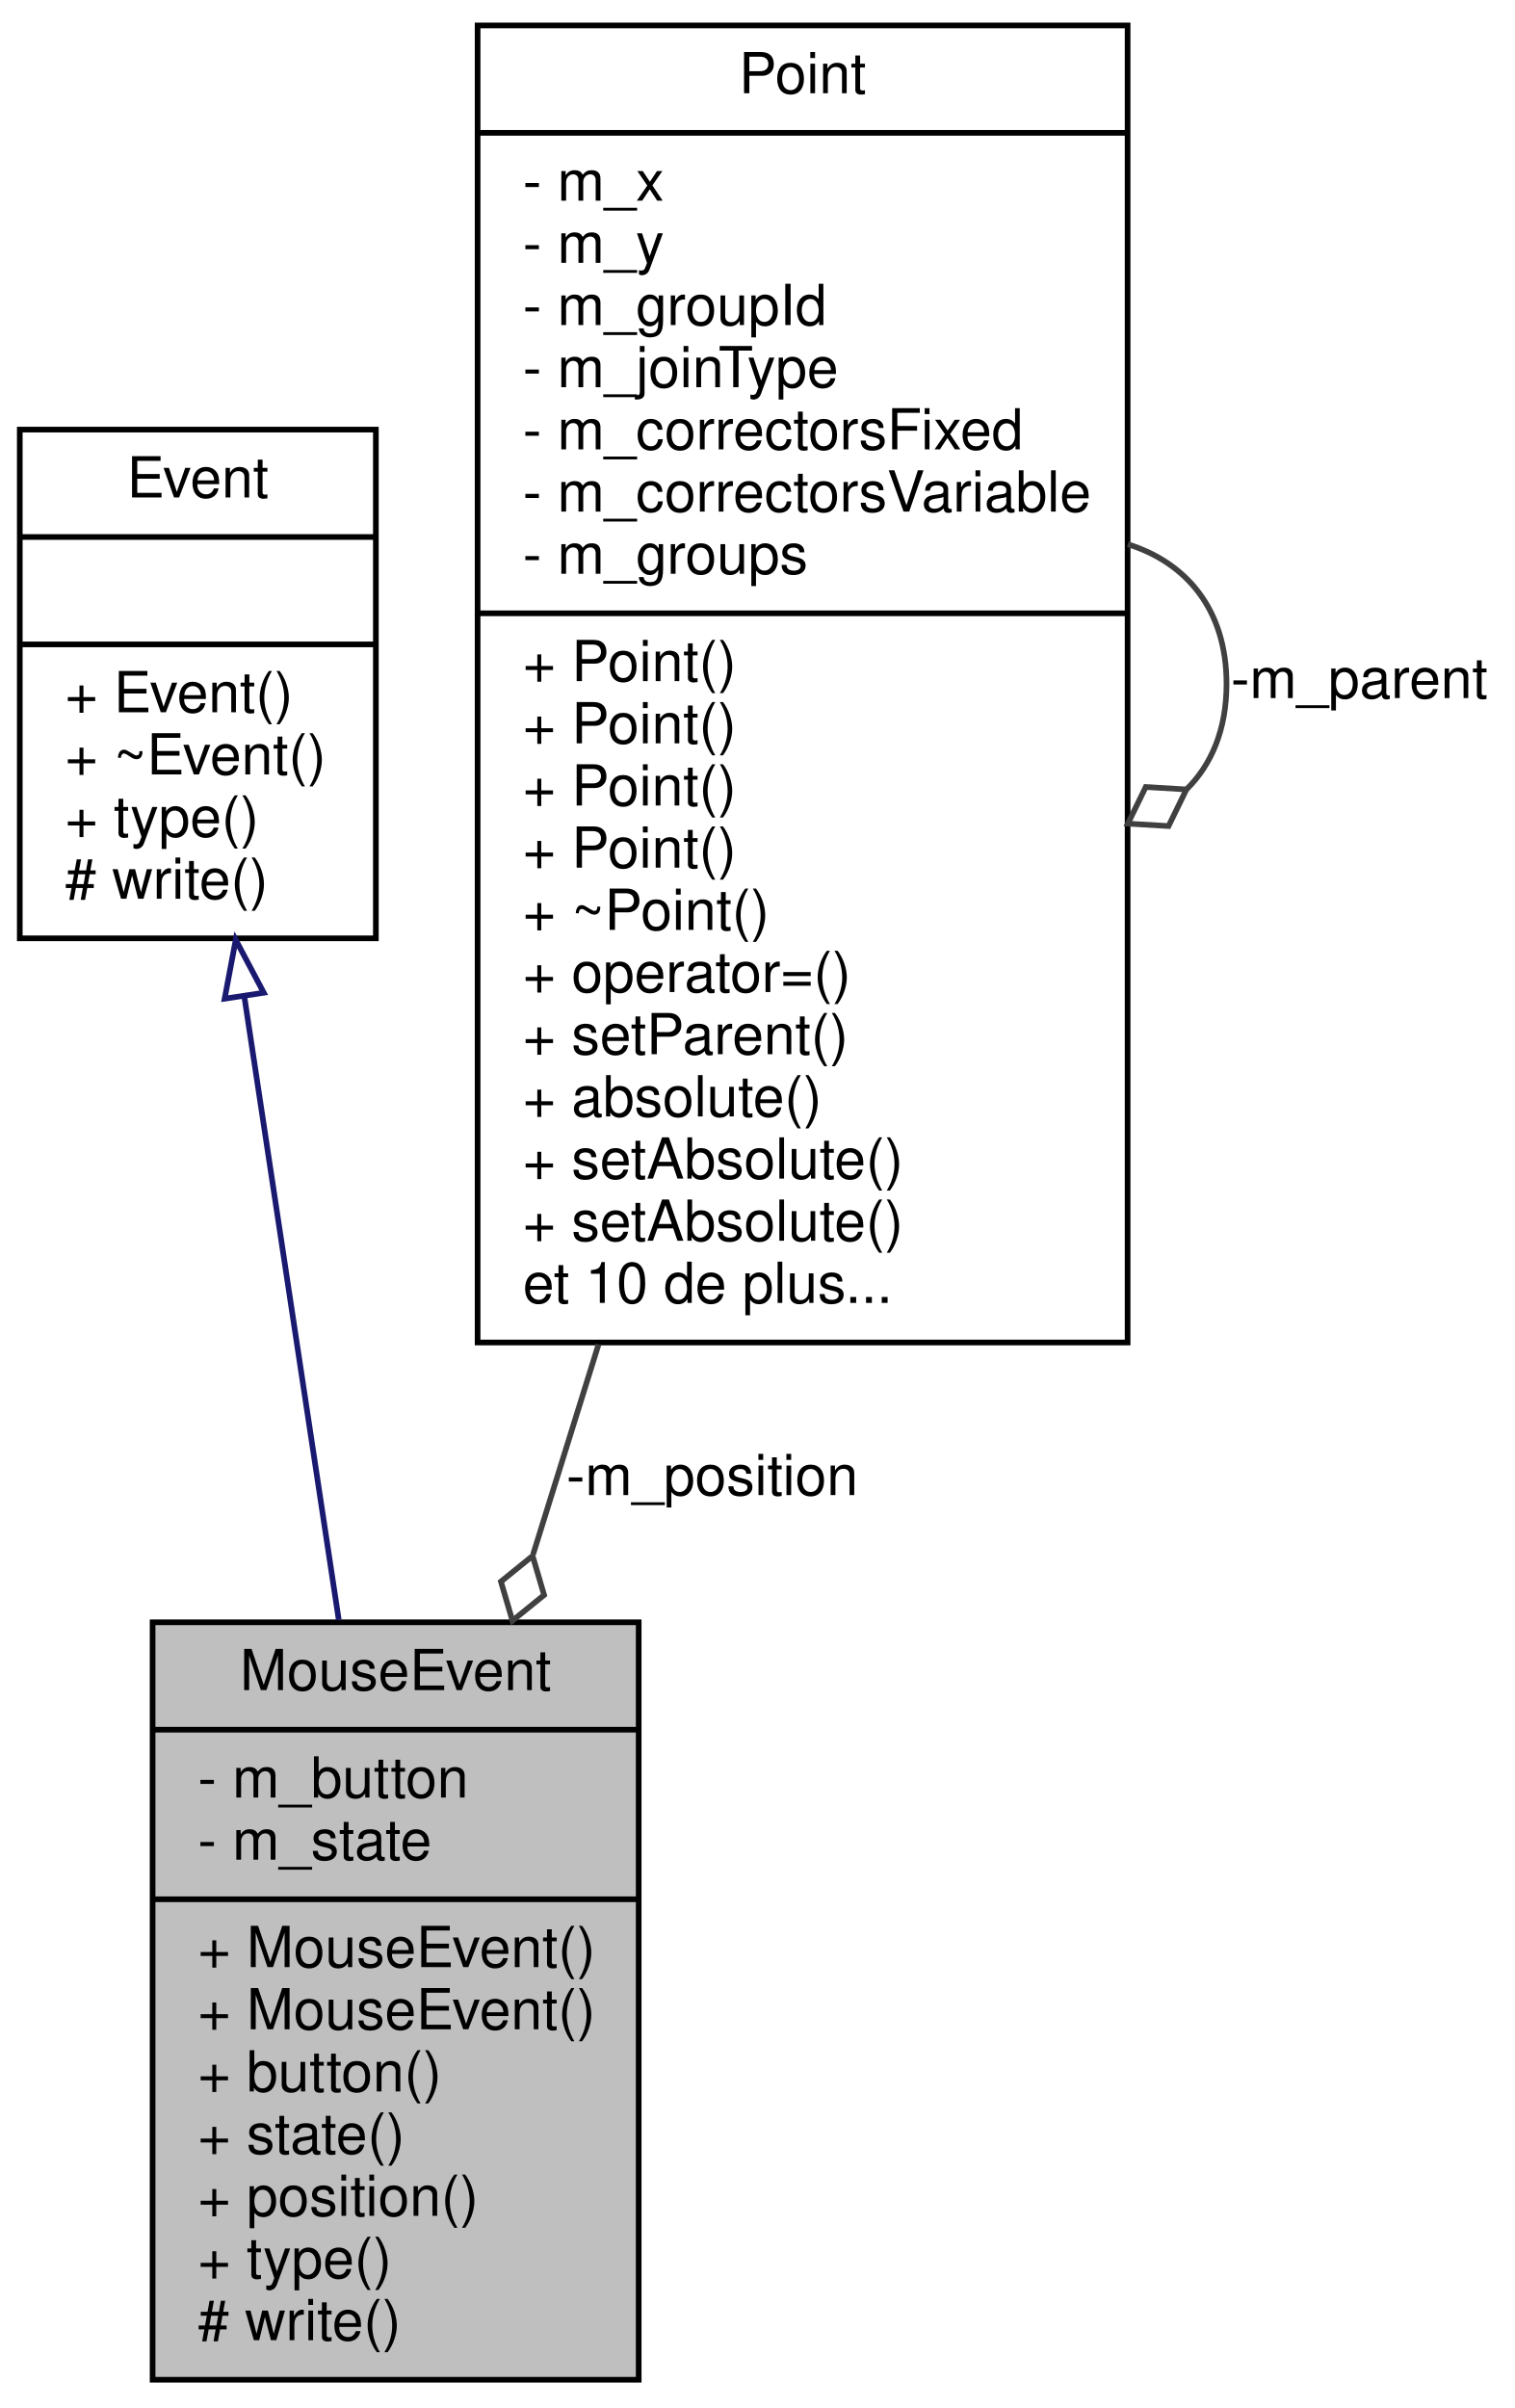
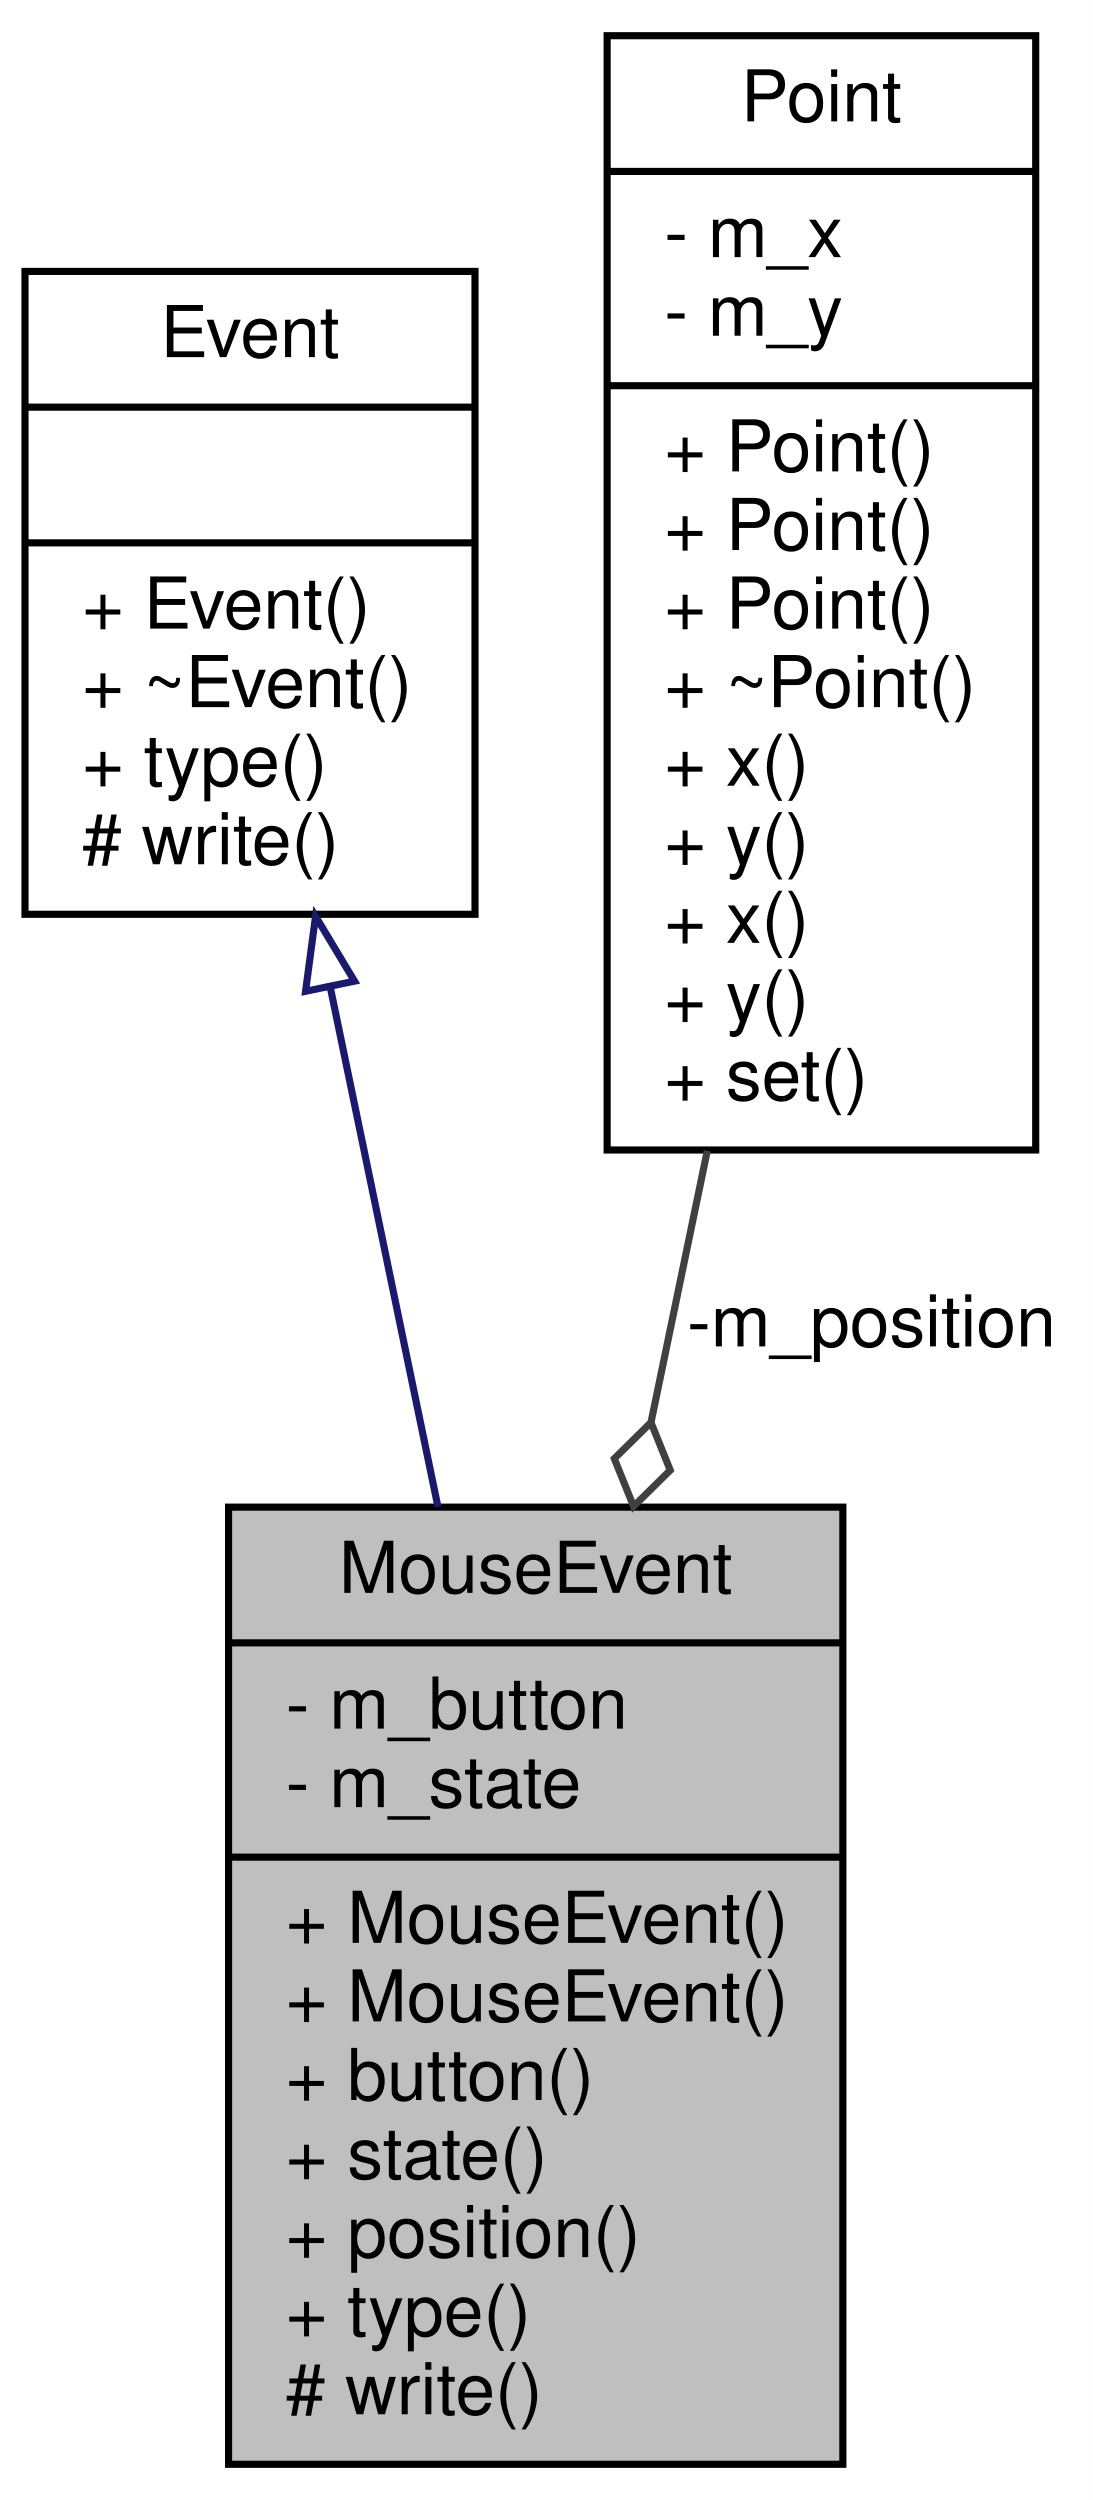
- <svg xmlns="http://www.w3.org/2000/svg" xmlns:xlink="http://www.w3.org/1999/xlink" width="268pt" height="426pt" viewBox="0.00 0.00 268.00 426.00">
-   <g id="graph0" class="graph" transform="scale(1 1) rotate(0) translate(4 422)">
-     <polygon fill="white" stroke="none" points="-4,4 -4,-422 264,-422 264,4 -4,4" />
+ <svg xmlns="http://www.w3.org/2000/svg" xmlns:xlink="http://www.w3.org/1999/xlink" width="153pt" height="350pt" viewBox="0.00 0.00 153.00 350.00">
+   <g id="graph0" class="graph" transform="scale(1 1) rotate(0) translate(4 346)">
+     <polygon fill="white" stroke="none" points="-4,4 -4,-346 149,-346 149,4 -4,4" />
    <g id="node1" class="node">
-       <polygon fill="#bfbfbf" stroke="black" points="23,-1 23,-135 109,-135 109,-1 23,-1" />
-       <text text-anchor="middle" x="66" y="-123" font-family="Helvetica,sans-Serif" font-size="10.00">MouseEvent</text>
-       <polyline fill="none" stroke="black" points="23,-116 109,-116 " />
-       <text text-anchor="start" x="31" y="-104" font-family="Helvetica,sans-Serif" font-size="10.00">- m_button</text>
-       <text text-anchor="start" x="31" y="-93" font-family="Helvetica,sans-Serif" font-size="10.00">- m_state</text>
-       <polyline fill="none" stroke="black" points="23,-86 109,-86 " />
-       <text text-anchor="start" x="31" y="-74" font-family="Helvetica,sans-Serif" font-size="10.00">+ MouseEvent()</text>
-       <text text-anchor="start" x="31" y="-63" font-family="Helvetica,sans-Serif" font-size="10.00">+ MouseEvent()</text>
-       <text text-anchor="start" x="31" y="-52" font-family="Helvetica,sans-Serif" font-size="10.00">+ button()</text>
-       <text text-anchor="start" x="31" y="-41" font-family="Helvetica,sans-Serif" font-size="10.00">+ state()</text>
-       <text text-anchor="start" x="31" y="-30" font-family="Helvetica,sans-Serif" font-size="10.00">+ position()</text>
-       <text text-anchor="start" x="31" y="-19" font-family="Helvetica,sans-Serif" font-size="10.00">+ type()</text>
-       <text text-anchor="start" x="31" y="-8" font-family="Helvetica,sans-Serif" font-size="10.00"># write()</text>
+       <polygon fill="#bfbfbf" stroke="black" points="28,-1 28,-135 114,-135 114,-1 28,-1" />
+       <text text-anchor="middle" x="71" y="-123" font-family="Helvetica,sans-Serif" font-size="10.00">MouseEvent</text>
+       <polyline fill="none" stroke="black" points="28,-116 114,-116 " />
+       <text text-anchor="start" x="36" y="-104" font-family="Helvetica,sans-Serif" font-size="10.00">- m_button</text>
+       <text text-anchor="start" x="36" y="-93" font-family="Helvetica,sans-Serif" font-size="10.00">- m_state</text>
+       <polyline fill="none" stroke="black" points="28,-86 114,-86 " />
+       <text text-anchor="start" x="36" y="-74" font-family="Helvetica,sans-Serif" font-size="10.00">+ MouseEvent()</text>
+       <text text-anchor="start" x="36" y="-63" font-family="Helvetica,sans-Serif" font-size="10.00">+ MouseEvent()</text>
+       <text text-anchor="start" x="36" y="-52" font-family="Helvetica,sans-Serif" font-size="10.00">+ button()</text>
+       <text text-anchor="start" x="36" y="-41" font-family="Helvetica,sans-Serif" font-size="10.00">+ state()</text>
+       <text text-anchor="start" x="36" y="-30" font-family="Helvetica,sans-Serif" font-size="10.00">+ position()</text>
+       <text text-anchor="start" x="36" y="-19" font-family="Helvetica,sans-Serif" font-size="10.00">+ type()</text>
+       <text text-anchor="start" x="36" y="-8" font-family="Helvetica,sans-Serif" font-size="10.00"># write()</text>
    </g>
    <g id="node2" class="node">
      <g id="a_node2">
        <a xlink:href="class_event.html" target="_top" xlink:title="Permet la gestion des evenements. ">
-           <polygon fill="white" stroke="black" points="-0.5,-256 -0.5,-346 62.5,-346 62.5,-256 -0.5,-256" />
-           <text text-anchor="middle" x="31" y="-334" font-family="Helvetica,sans-Serif" font-size="10.00">Event</text>
-           <polyline fill="none" stroke="black" points="-0.5,-327 62.5,-327 " />
-           <text text-anchor="middle" x="31" y="-315" font-family="Helvetica,sans-Serif" font-size="10.00"> </text>
-           <polyline fill="none" stroke="black" points="-0.5,-308 62.5,-308 " />
-           <text text-anchor="start" x="7.5" y="-296" font-family="Helvetica,sans-Serif" font-size="10.00">+ Event()</text>
-           <text text-anchor="start" x="7.5" y="-285" font-family="Helvetica,sans-Serif" font-size="10.00">+ ~Event()</text>
-           <text text-anchor="start" x="7.5" y="-274" font-family="Helvetica,sans-Serif" font-size="10.00">+ type()</text>
-           <text text-anchor="start" x="7.5" y="-263" font-family="Helvetica,sans-Serif" font-size="10.00"># write()</text>
+           <polygon fill="white" stroke="black" points="-0.5,-218 -0.5,-308 62.5,-308 62.5,-218 -0.5,-218" />
+           <text text-anchor="middle" x="31" y="-296" font-family="Helvetica,sans-Serif" font-size="10.00">Event</text>
+           <polyline fill="none" stroke="black" points="-0.5,-289 62.5,-289 " />
+           <text text-anchor="middle" x="31" y="-277" font-family="Helvetica,sans-Serif" font-size="10.00"> </text>
+           <polyline fill="none" stroke="black" points="-0.5,-270 62.5,-270 " />
+           <text text-anchor="start" x="7.5" y="-258" font-family="Helvetica,sans-Serif" font-size="10.00">+ Event()</text>
+           <text text-anchor="start" x="7.5" y="-247" font-family="Helvetica,sans-Serif" font-size="10.00">+ ~Event()</text>
+           <text text-anchor="start" x="7.5" y="-236" font-family="Helvetica,sans-Serif" font-size="10.00">+ type()</text>
+           <text text-anchor="start" x="7.5" y="-225" font-family="Helvetica,sans-Serif" font-size="10.00"># write()</text>
        </a>
      </g>
    </g>
    <g id="edge1" class="edge">
-       <path fill="none" stroke="midnightblue" d="M39.21,-245.815C44.209,-212.823 50.632,-170.43 55.936,-135.425" />
-       <polygon fill="none" stroke="midnightblue" points="35.745,-245.323 37.707,-255.734 42.666,-246.371 35.745,-245.323" />
+       <path fill="none" stroke="midnightblue" d="M42.264,-207.651C46.939,-185.094 52.407,-158.713 57.31,-135.053" />
+       <polygon fill="none" stroke="midnightblue" points="38.779,-207.22 40.177,-217.722 45.633,-208.64 38.779,-207.22" />
    </g>
    <g id="node3" class="node">
      <g id="a_node3">
        <a xlink:href="class_point.html" target="_top" xlink:title="Représente un point (x, y) ">
-           <polygon fill="white" stroke="black" points="80.5,-184.5 80.5,-417.5 195.5,-417.5 195.5,-184.5 80.5,-184.5" />
-           <text text-anchor="middle" x="138" y="-405.5" font-family="Helvetica,sans-Serif" font-size="10.00">Point</text>
-           <polyline fill="none" stroke="black" points="80.5,-398.5 195.5,-398.5 " />
-           <text text-anchor="start" x="88.5" y="-386.5" font-family="Helvetica,sans-Serif" font-size="10.00">- m_x</text>
-           <text text-anchor="start" x="88.5" y="-375.5" font-family="Helvetica,sans-Serif" font-size="10.00">- m_y</text>
-           <text text-anchor="start" x="88.5" y="-364.5" font-family="Helvetica,sans-Serif" font-size="10.00">- m_groupId</text>
-           <text text-anchor="start" x="88.5" y="-353.5" font-family="Helvetica,sans-Serif" font-size="10.00">- m_joinType</text>
-           <text text-anchor="start" x="88.5" y="-342.5" font-family="Helvetica,sans-Serif" font-size="10.00">- m_correctorsFixed</text>
-           <text text-anchor="start" x="88.5" y="-331.5" font-family="Helvetica,sans-Serif" font-size="10.00">- m_correctorsVariable</text>
-           <text text-anchor="start" x="88.5" y="-320.5" font-family="Helvetica,sans-Serif" font-size="10.00">- m_groups</text>
-           <polyline fill="none" stroke="black" points="80.5,-313.5 195.5,-313.5 " />
-           <text text-anchor="start" x="88.5" y="-301.5" font-family="Helvetica,sans-Serif" font-size="10.00">+ Point()</text>
-           <text text-anchor="start" x="88.5" y="-290.5" font-family="Helvetica,sans-Serif" font-size="10.00">+ Point()</text>
-           <text text-anchor="start" x="88.5" y="-279.5" font-family="Helvetica,sans-Serif" font-size="10.00">+ Point()</text>
-           <text text-anchor="start" x="88.5" y="-268.5" font-family="Helvetica,sans-Serif" font-size="10.00">+ Point()</text>
-           <text text-anchor="start" x="88.5" y="-257.5" font-family="Helvetica,sans-Serif" font-size="10.00">+ ~Point()</text>
-           <text text-anchor="start" x="88.5" y="-246.5" font-family="Helvetica,sans-Serif" font-size="10.00">+ operator=()</text>
-           <text text-anchor="start" x="88.5" y="-235.5" font-family="Helvetica,sans-Serif" font-size="10.00">+ setParent()</text>
-           <text text-anchor="start" x="88.5" y="-224.5" font-family="Helvetica,sans-Serif" font-size="10.00">+ absolute()</text>
-           <text text-anchor="start" x="88.5" y="-213.5" font-family="Helvetica,sans-Serif" font-size="10.00">+ setAbsolute()</text>
-           <text text-anchor="start" x="88.5" y="-202.5" font-family="Helvetica,sans-Serif" font-size="10.00">+ setAbsolute()</text>
-           <text text-anchor="start" x="88.5" y="-191.5" font-family="Helvetica,sans-Serif" font-size="10.00">et 10 de plus...</text>
+           <polygon fill="white" stroke="black" points="81,-185 81,-341 141,-341 141,-185 81,-185" />
+           <text text-anchor="middle" x="111" y="-329" font-family="Helvetica,sans-Serif" font-size="10.00">Point</text>
+           <polyline fill="none" stroke="black" points="81,-322 141,-322 " />
+           <text text-anchor="start" x="89" y="-310" font-family="Helvetica,sans-Serif" font-size="10.00">- m_x</text>
+           <text text-anchor="start" x="89" y="-299" font-family="Helvetica,sans-Serif" font-size="10.00">- m_y</text>
+           <polyline fill="none" stroke="black" points="81,-292 141,-292 " />
+           <text text-anchor="start" x="89" y="-280" font-family="Helvetica,sans-Serif" font-size="10.00">+ Point()</text>
+           <text text-anchor="start" x="89" y="-269" font-family="Helvetica,sans-Serif" font-size="10.00">+ Point()</text>
+           <text text-anchor="start" x="89" y="-258" font-family="Helvetica,sans-Serif" font-size="10.00">+ Point()</text>
+           <text text-anchor="start" x="89" y="-247" font-family="Helvetica,sans-Serif" font-size="10.00">+ ~Point()</text>
+           <text text-anchor="start" x="89" y="-236" font-family="Helvetica,sans-Serif" font-size="10.00">+ x()</text>
+           <text text-anchor="start" x="89" y="-225" font-family="Helvetica,sans-Serif" font-size="10.00">+ y()</text>
+           <text text-anchor="start" x="89" y="-214" font-family="Helvetica,sans-Serif" font-size="10.00">+ x()</text>
+           <text text-anchor="start" x="89" y="-203" font-family="Helvetica,sans-Serif" font-size="10.00">+ y()</text>
+           <text text-anchor="start" x="89" y="-192" font-family="Helvetica,sans-Serif" font-size="10.00">+ set()</text>
        </a>
      </g>
    </g>
    <g id="edge2" class="edge">
-       <path fill="none" stroke="#404040" d="M101.895,-184.162C97.974,-171.582 94.054,-159.007 90.323,-147.035" />
-       <polygon fill="none" stroke="#404040" points="90.231,-146.742 84.627,-142.204 86.66,-135.285 92.265,-139.823 90.231,-146.742" />
-       <text text-anchor="middle" x="122" y="-157.5" font-family="Helvetica,sans-Serif" font-size="10.00"> -m_position</text>
-     </g>
-     <g id="edge3" class="edge">
-       <path fill="none" stroke="#404040" d="M195.544,-325.71C205.822,-322.498 213,-314.262 213,-301 213,-292.919 210.334,-286.703 205.926,-282.354" />
-       <polygon fill="none" stroke="#404040" points="205.906,-282.342 198.708,-282.77 195.544,-276.29 202.743,-275.862 205.906,-282.342" />
-       <text text-anchor="middle" x="236.5" y="-298.5" font-family="Helvetica,sans-Serif" font-size="10.00"> -m_parent</text>
+       <path fill="none" stroke="#404040" d="M95.019,-184.889C92.43,-172.397 89.747,-159.453 87.154,-146.941" />
+       <polygon fill="none" stroke="#404040" points="87.136,-146.857 82.002,-141.794 84.701,-135.107 89.835,-140.17 87.136,-146.857" />
+       <text text-anchor="middle" x="118" y="-157.5" font-family="Helvetica,sans-Serif" font-size="10.00"> -m_position</text>
    </g>
  </g>
</svg>
